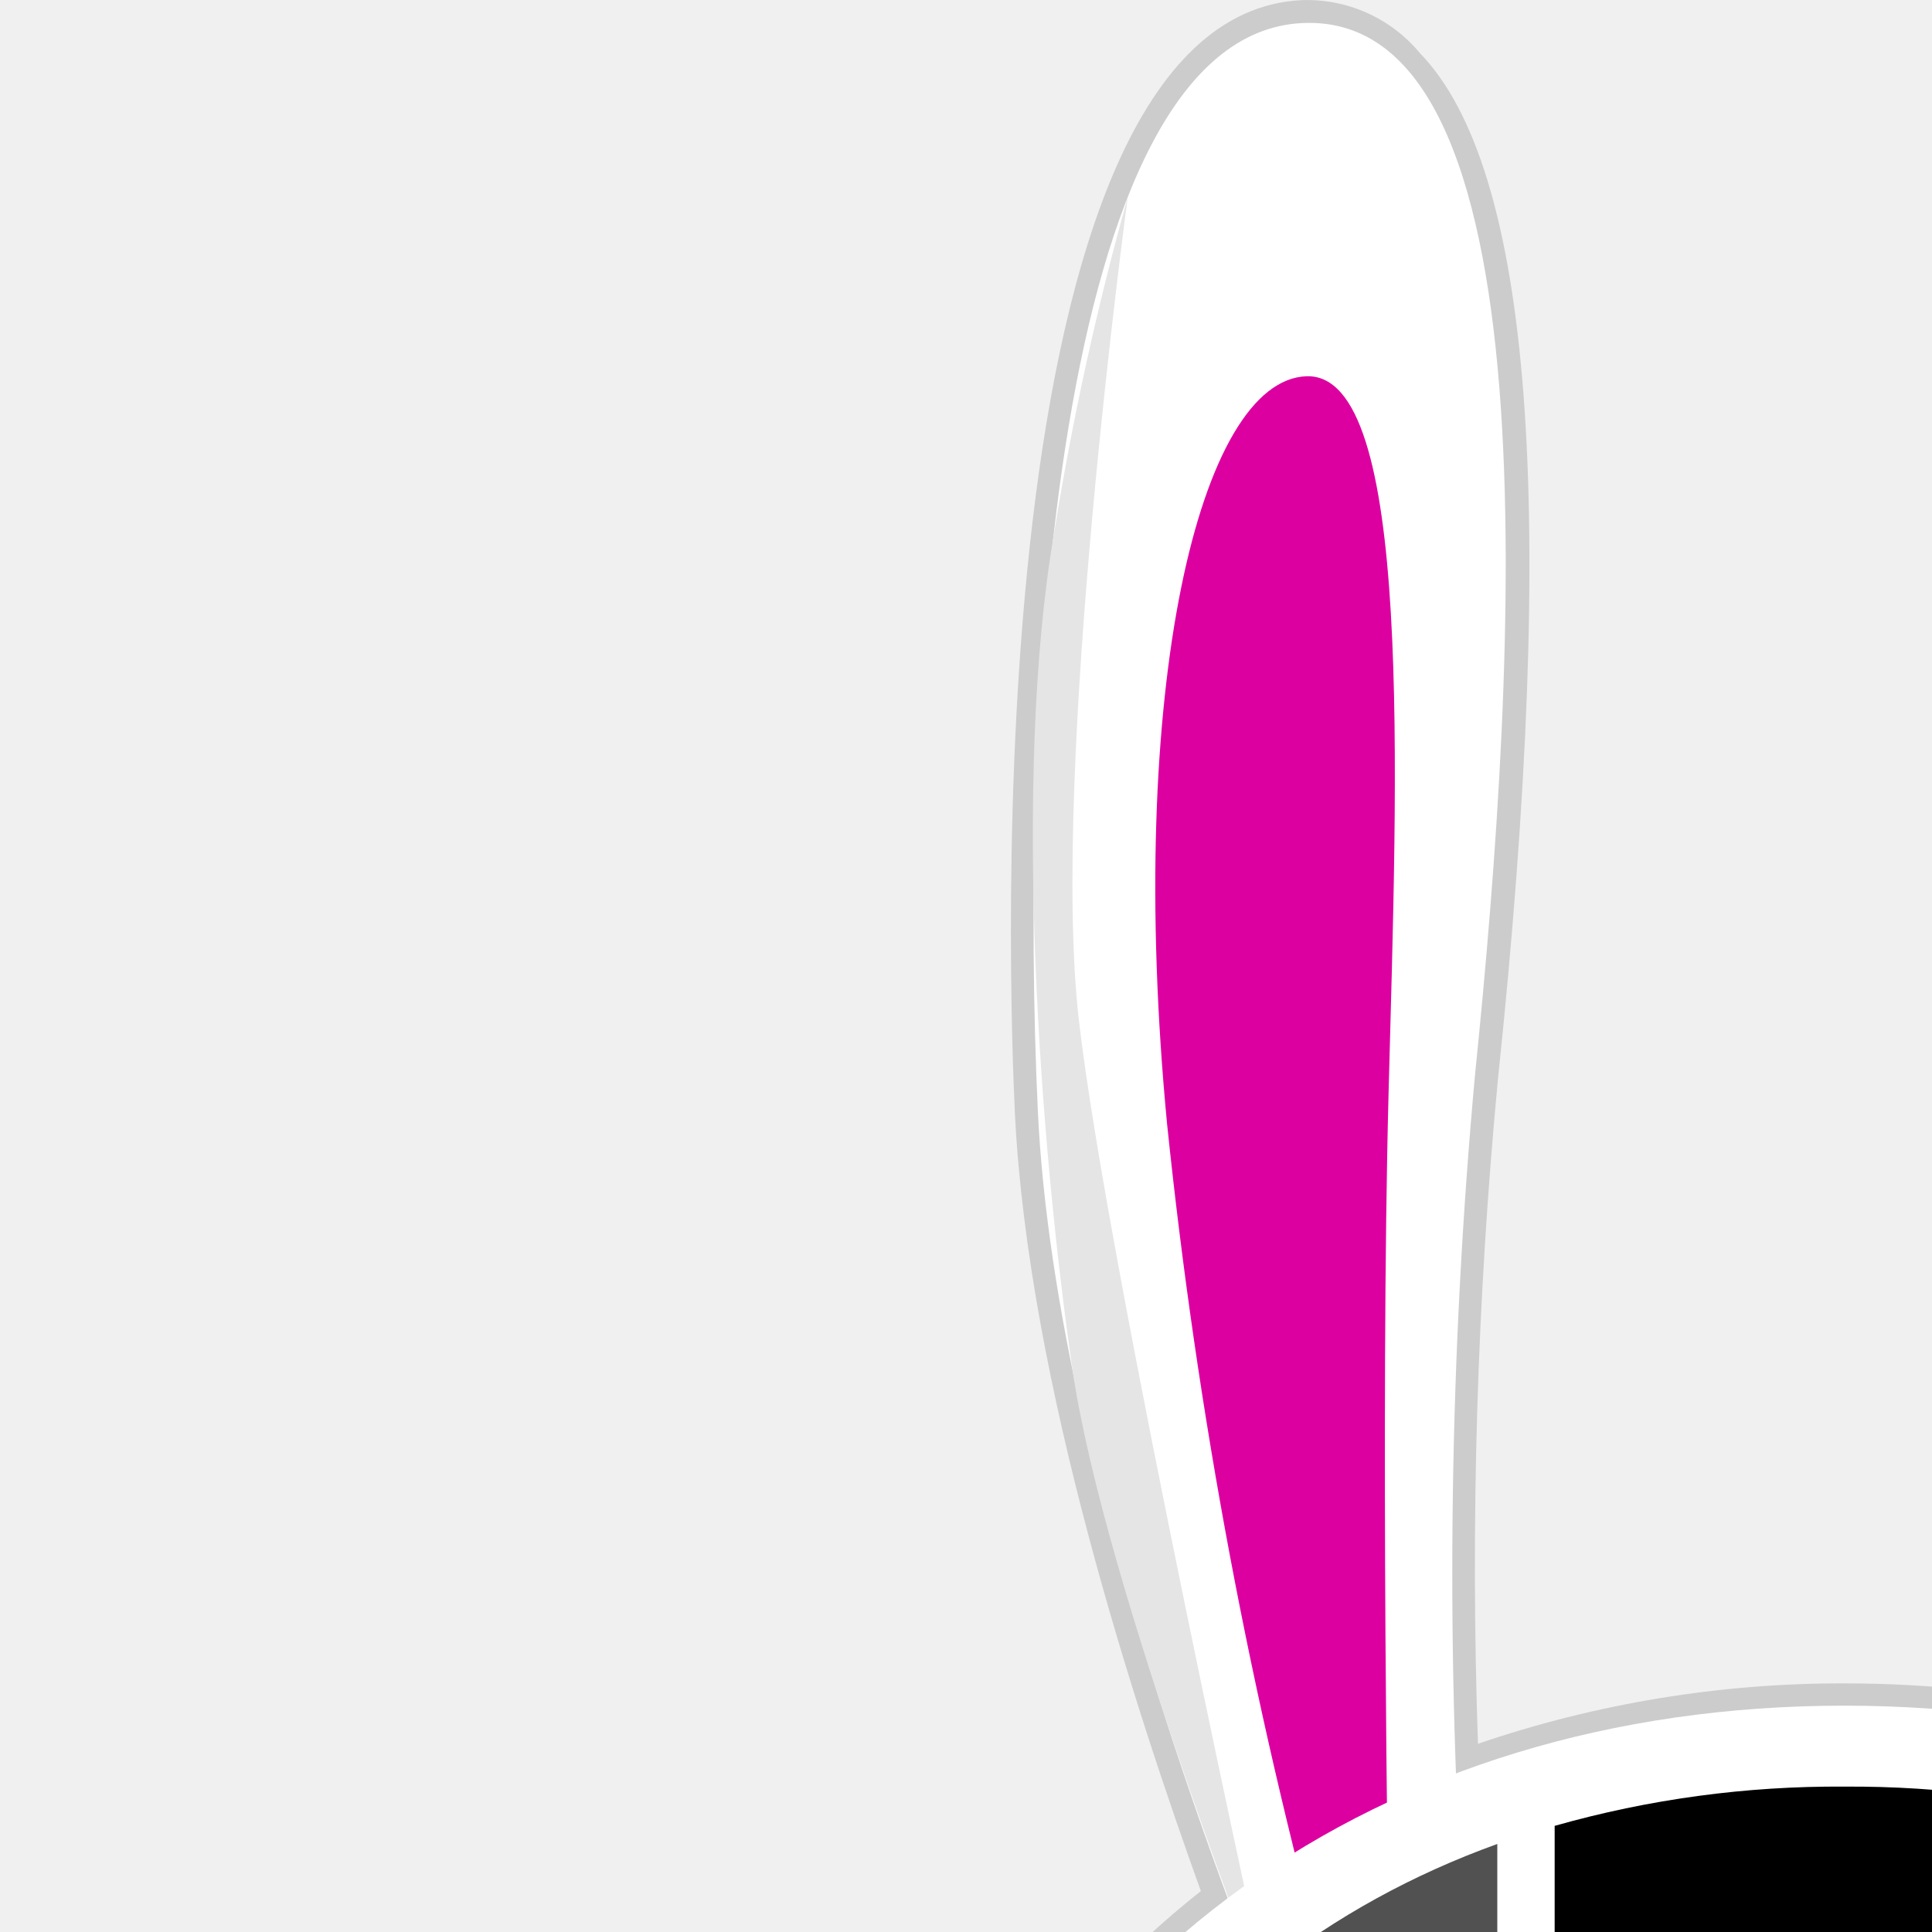
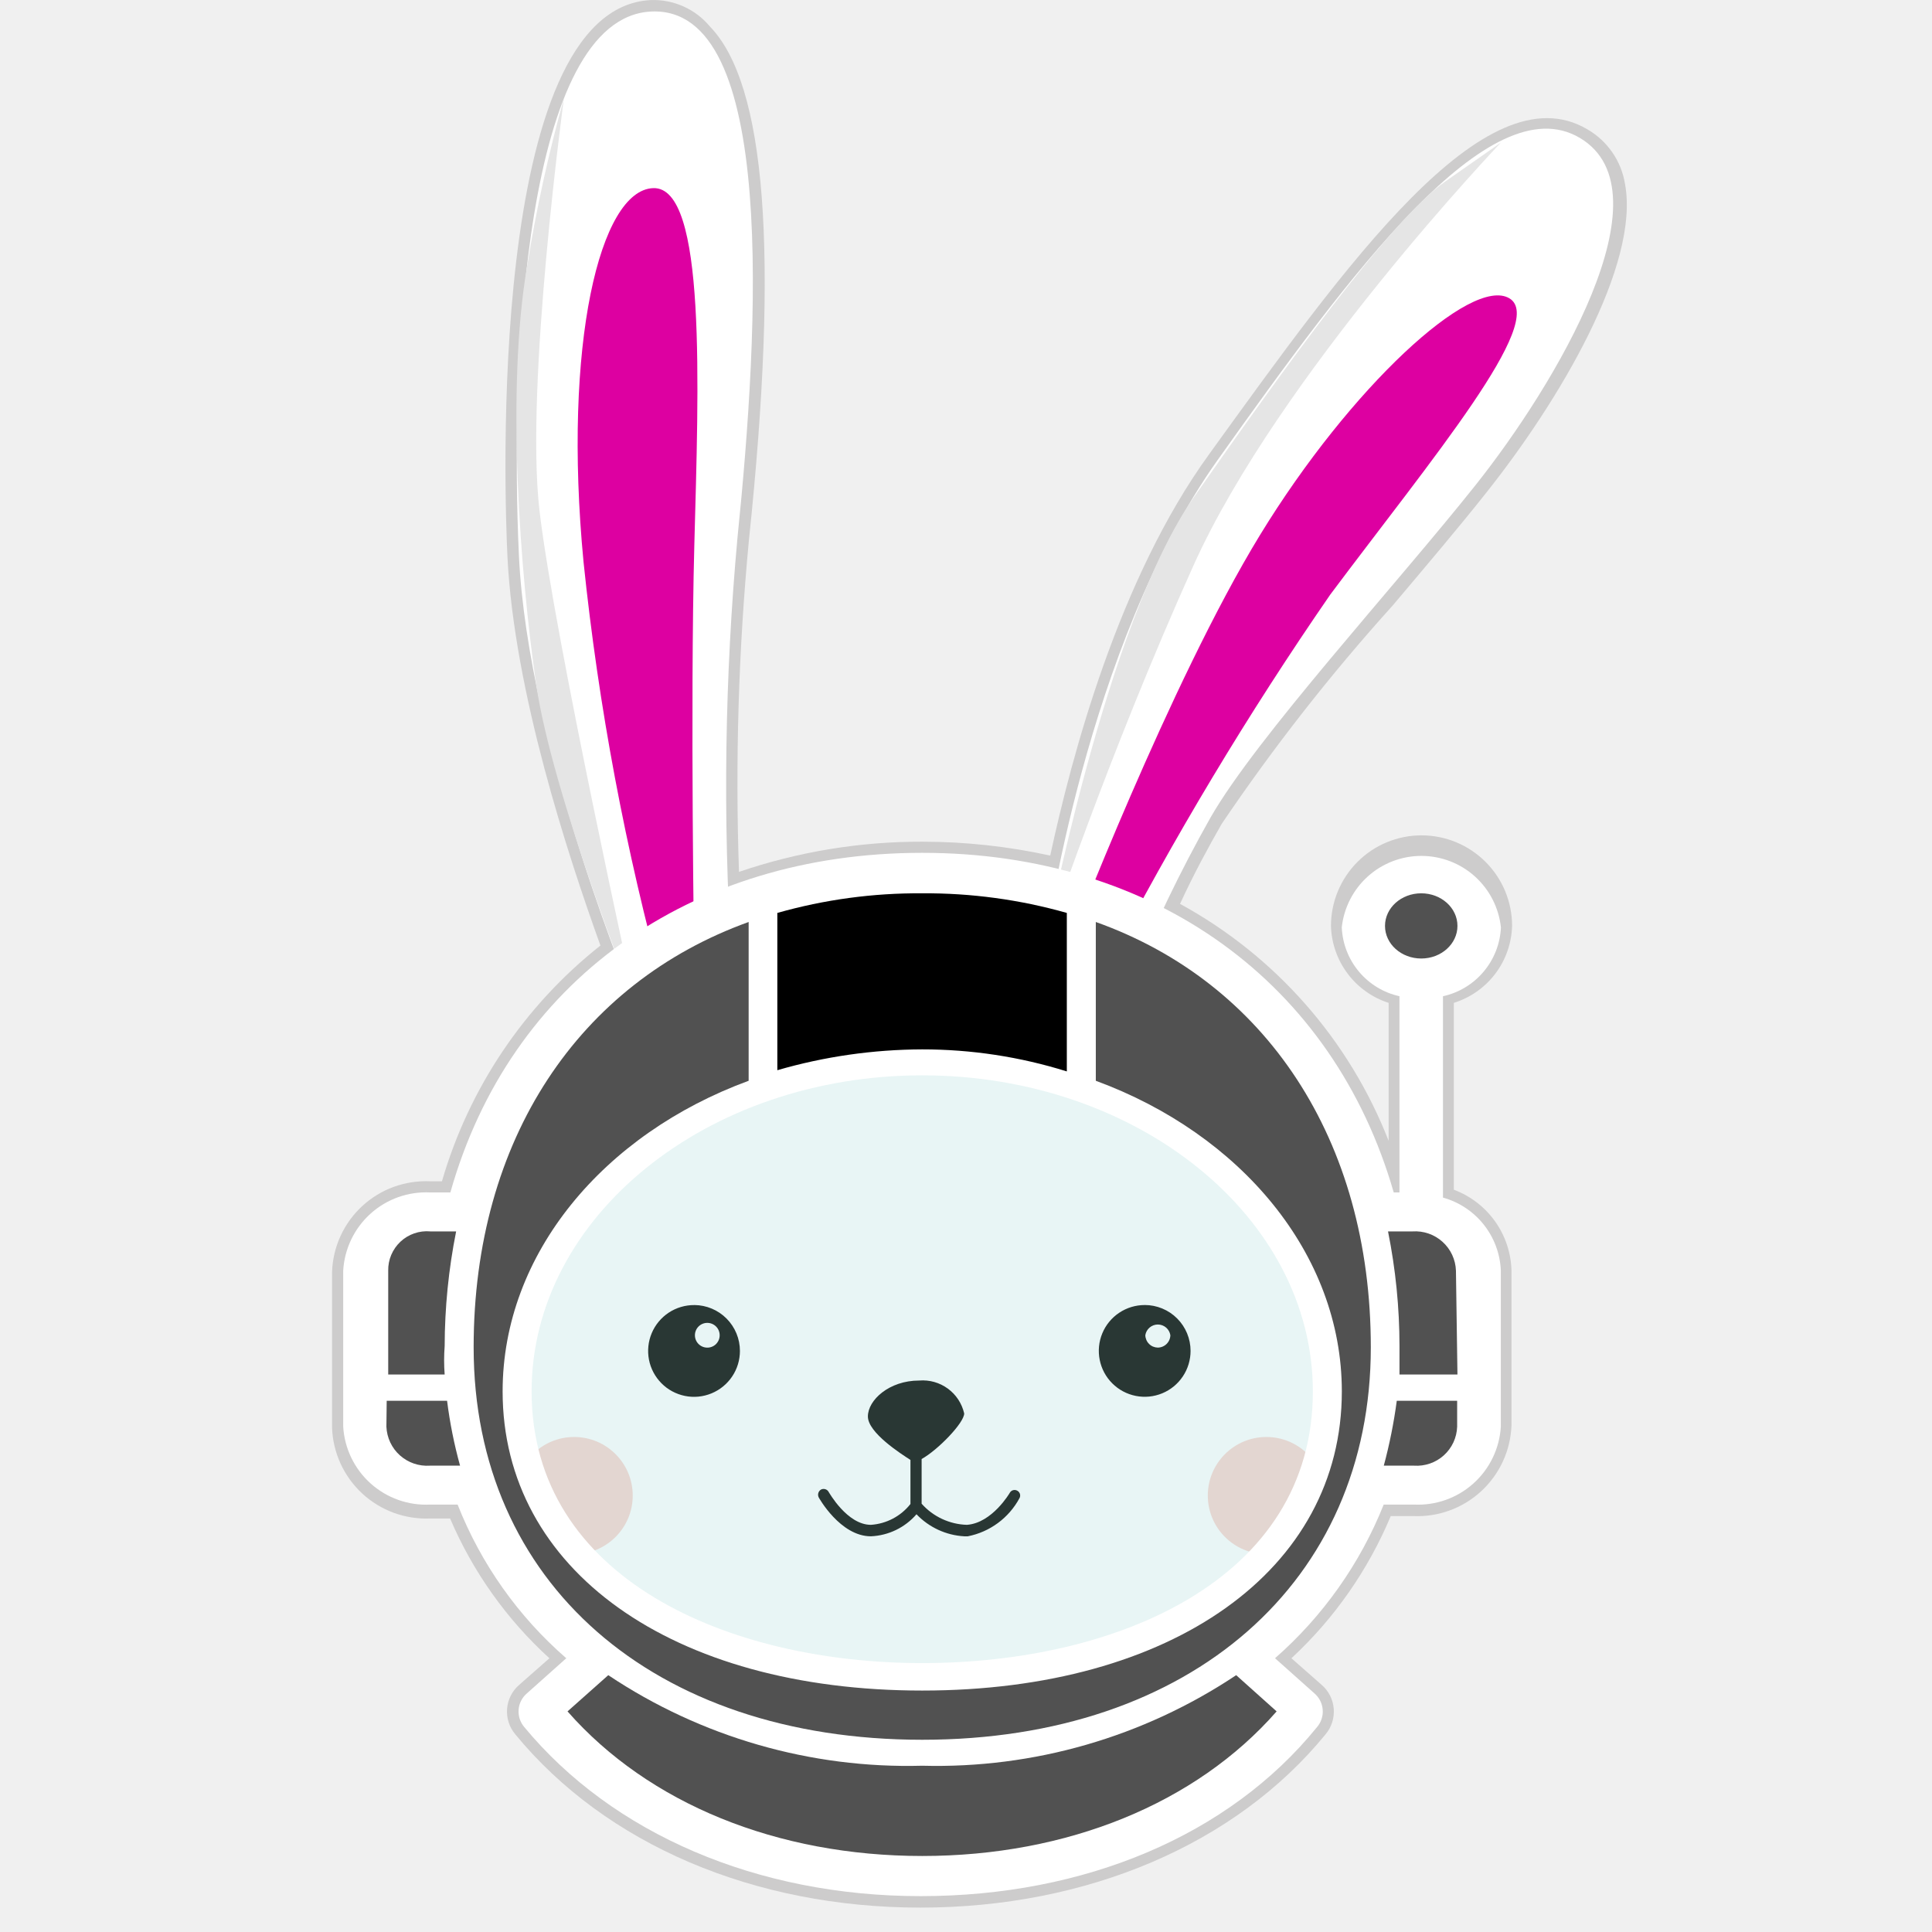
- <svg xmlns="http://www.w3.org/2000/svg" viewBox="0 0 32 32">
+ <svg xmlns="http://www.w3.org/2000/svg" viewBox="0 0 64 64">
  <path d="m50.09 30.672c0-0.796-0.316-1.559-0.879-2.121-0.563-0.563-1.326-0.879-2.121-0.879s-1.559 0.316-2.121 0.879c-0.563 0.563-0.879 1.326-0.879 2.121 0.016 0.57 0.208 1.122 0.55 1.578 0.342 0.457 0.817 0.796 1.36 0.972v4.57c-1.308-3.349-3.755-6.128-6.91-7.85 0.46-1 0.93-1.86 1.38-2.65 1.719-2.543 3.614-4.962 5.67-7.24 1.13-1.34 2.2-2.6 3.07-3.7 2.44-3.06 5.12-7.58 4.62-10.26-0.061-0.376-0.204-0.733-0.421-1.046-0.216-0.313-0.499-0.574-0.829-0.764-3.39-2-8 4.5-12.53 10.77-3 4.14-4.55 10-5.26 13.29-1.389-0.304-2.808-0.459-4.23-0.46-2.068-0.006-4.123 0.332-6.08 1-0.127-3.67-0.017-7.344 0.33-11 1-9.51 0.56-15.09-1.29-17-0.237-0.287-0.538-0.516-0.877-0.668-0.34-0.153-0.71-0.225-1.083-0.212-5.46 0.27-4.84 16.58-4.75 18.44 0.22 4.46 2 9.88 3.08 12.88-2.52 1.994-4.355 4.724-5.25 7.81h-0.39c-0.411-0.019-0.822 0.044-1.208 0.185-0.386 0.141-0.741 0.357-1.043 0.636s-0.546 0.615-0.718 0.989c-0.171 0.374-0.267 0.778-0.281 1.189v5.17c0.015 0.411 0.112 0.814 0.284 1.188 0.172 0.373 0.416 0.709 0.718 0.988 0.302 0.279 0.656 0.495 1.042 0.637 0.386 0.141 0.796 0.205 1.206 0.188h0.66c0.752 1.762 1.874 3.341 3.29 4.63l-1 0.88c-0.233 0.201-0.378 0.486-0.402 0.793-0.024 0.307 0.073 0.611 0.272 0.847 3 3.65 7.91 5.74 13.42 5.74s10.44-2.09 13.42-5.74c0.199-0.235 0.296-0.54 0.272-0.847-0.024-0.307-0.169-0.592-0.402-0.793l-1-0.88c1.421-1.317 2.542-2.923 3.29-4.71h0.75c0.411 0.017 0.821-0.046 1.206-0.188 0.386-0.141 0.74-0.358 1.042-0.637 0.302-0.279 0.546-0.615 0.718-0.988 0.172-0.373 0.268-0.777 0.284-1.188v-5.13c-0.015-0.586-0.204-1.155-0.545-1.632-0.34-0.478-0.816-0.843-1.365-1.048v-6.19c0.547-0.171 1.028-0.508 1.374-0.966 0.346-0.457 0.54-1.011 0.556-1.584z" fill="#CDCCCC" />
  <path d="m25.62 55.742c0.92-0.61-1.5-0.38-1.7-0.79-0.967-0.086-1.923-0.256-2.86-0.51-1.7-0.45-5.78-3.19-6.22-5.82s0-7.62 1.84-10.62c1.152-1.828 2.638-3.422 4.38-4.7 0 0-3.57-8.49-3.87-14.9s0.2-17.82 4.38-18.02 3.57 10.48 2.86 17.43c-0.422 4.615-0.488 9.255-0.2 13.88 1.78-0.566 3.632-0.875 5.5-0.92 1.646-0.038 3.29 0.116 4.9 0.46 0 0 1.33-9.84 5.71-16 4.38-6.16 9-12.45 12-10.66s-0.82 8.18-3.47 11.51-7.24 8.33-8.77 11c-1.003 1.777-1.888 3.617-2.65 5.51 2.729 1.4 4.96 3.607 6.39 6.32 2.16 4.31 2.32 9.61 1.16 11.86-0.583 1.039-1.387 1.936-2.357 2.628-0.97 0.692-2.081 1.16-3.253 1.372-1.33 0.06-6.92 1.45-6.92 1.45l-6.85-0.48z" fill="#fff" />
  <path d="m35.41 31.322s3.34-8.71 6.33-13.6 7-8.59 8.26-7.84c1.26 0.75-2.57 5.32-5.93 9.81-2.737 3.965-5.219 8.1-7.43 12.38l-1.23-0.75z" fill="#DD00A1" />
  <path d="m22 32.812 1-0.74s-0.14-8.71 0-14 0.41-11.9-1.36-11.84-3 5.17-2.31 12.38c0.497 4.799 1.39 9.548 2.67 14.2z" fill="#DD00A1" />
  <path d="m19.02 51.482c1.071 0 1.94-0.869 1.94-1.94 0-1.071-0.869-1.94-1.94-1.94-1.071 0-1.94 0.869-1.94 1.94 0 1.071 0.869 1.94 1.94 1.94z" fill="#F9D8D2" />
  <path d="m41.95 51.482c1.071 0 1.94-0.869 1.94-1.94 0-1.071-0.869-1.94-1.94-1.94-1.071 0-1.94 0.869-1.94 1.94 0 1.071 0.869 1.94 1.94 1.94z" fill="#F9D8D2" />
  <path d="m33.7 49.382c-0.021-0.012-0.044-0.02-0.068-0.023-0.024-0.003-0.049-0.001-0.072 0.005-0.023 0.006-0.045 0.018-0.064 0.033s-0.035 0.034-0.046 0.055c0 0-0.58 1-1.42 1.06-0.285-0.008-0.564-0.075-0.822-0.195s-0.489-0.292-0.678-0.505v-1.48c0.54-0.3 1.41-1.2 1.41-1.51-0.076-0.331-0.268-0.623-0.542-0.823-0.274-0.2-0.61-0.295-0.948-0.267-1 0-1.7 0.65-1.7 1.19s1.1 1.24 1.41 1.44v1.46c-0.158 0.2-0.356 0.365-0.582 0.484s-0.474 0.189-0.728 0.206c-0.79 0-1.39-1.08-1.4-1.09-0.023-0.043-0.062-0.075-0.109-0.09-0.047-0.015-0.097-0.011-0.141 0.01-0.044 0.025-0.076 0.066-0.091 0.114-0.015 0.048-0.011 0.1 0.011 0.146 0 0 0.71 1.29 1.73 1.29 0.288-0.013 0.571-0.084 0.83-0.209 0.26-0.126 0.491-0.303 0.68-0.521 0.415 0.435 0.98 0.696 1.58 0.73h0.12c0.36-0.071 0.7-0.221 0.996-0.439 0.296-0.218 0.539-0.498 0.714-0.821 0.012-0.021 0.02-0.044 0.023-0.068 0.003-0.024 0.001-0.049-0.005-0.072-0.006-0.023-0.018-0.045-0.033-0.064-0.015-0.019-0.034-0.035-0.055-0.046z" fill="#10110E" />
  <path d="m21.06 33.322s-2.77-7-3.3-10.66-1-9.77-0.3-13.84c0.301-1.875 0.708-3.731 1.22-5.56 0 0-1.29 9.49-0.81 13.64s3.19 16.42 3.19 16.42z" fill="#E5E5E5" />
  <path d="m34.63 31.232s2-10.59 4.91-14.75 6.52-9.21 8.35-10.48l1.83-1.28s-7.34 7.7-10.18 14-4.91 12.51-4.91 12.51z" fill="#E5E5E5" />
  <path d="m23 43.232c-0.301-2e-3 -0.596 0.086-0.847 0.251-0.251 0.166-0.448 0.403-0.564 0.68-0.117 0.278-0.148 0.584-0.091 0.879s0.202 0.567 0.414 0.781c0.212 0.214 0.483 0.359 0.778 0.419s0.601 0.03 0.88-0.085c0.278-0.115 0.516-0.309 0.684-0.56 0.168-0.25 0.257-0.544 0.257-0.846 0-0.401-0.159-0.786-0.442-1.071s-0.667-0.446-1.068-0.449zm0.43 1.41c-0.109 0-0.213-0.043-0.29-0.12s-0.12-0.181-0.12-0.29c0-0.109 0.043-0.213 0.12-0.29s0.181-0.12 0.29-0.12c0.109 0 0.213 0.043 0.29 0.12s0.12 0.181 0.12 0.29c1e-4 0.056-0.011 0.111-0.033 0.162-0.022 0.051-0.054 0.097-0.094 0.136-0.04 0.038-0.088 0.068-0.14 0.087-0.052 0.019-0.108 0.028-0.163 0.025h0.02z" fill="#10110E" />
  <path d="m37.92 43.231c-0.301 0-0.595 0.089-0.845 0.256-0.25 0.167-0.445 0.404-0.56 0.682-0.115 0.278-0.145 0.583-0.086 0.878 0.059 0.295 0.203 0.566 0.416 0.778 0.213 0.213 0.483 0.357 0.778 0.416 0.295 0.059 0.6 0.029 0.878-0.086 0.278-0.115 0.515-0.31 0.682-0.56 0.167-0.25 0.256-0.544 0.256-0.845 0-0.403-0.16-0.79-0.445-1.075-0.285-0.285-0.672-0.445-1.075-0.445zm0.43 1.41c-0.108-0.003-0.211-0.046-0.287-0.123-0.076-0.076-0.12-0.179-0.123-0.287 0.015-0.099 0.066-0.189 0.142-0.254 0.076-0.065 0.173-0.101 0.273-0.101s0.197 0.036 0.273 0.101c0.076 0.065 0.126 0.155 0.142 0.254-0.003 0.11-0.048 0.214-0.127 0.291s-0.184 0.119-0.293 0.119z" fill="#10110E" />
  <path d="m30.73 55.482c7.787 0 14.1-4.549 14.1-10.16s-6.313-10.16-14.1-10.16-14.1 4.549-14.1 10.16 6.313 10.16 14.1 10.16z" fill="#8ACCCE" opacity=".2" />
  <path d="m47.8 39.672v-6.67c0.526-0.116 1-0.402 1.347-0.815 0.347-0.412 0.549-0.927 0.573-1.466-0.07-0.65-0.377-1.252-0.864-1.689-0.486-0.437-1.117-0.679-1.772-0.679s-1.285 0.242-1.772 0.679c-0.486 0.437-0.794 1.039-0.864 1.689 0.023 0.537 0.222 1.052 0.568 1.465 0.345 0.412 0.817 0.699 1.343 0.815v6.5h-0.19c-2-6.94-7.91-11.25-15.62-11.25s-13.66 4.27-15.63 11.25h-0.67c-0.725-0.035-1.434 0.217-1.973 0.702-0.539 0.485-0.865 1.164-0.907 1.888v5.17c0.044 0.723 0.371 1.399 0.91 1.882 0.539 0.483 1.247 0.734 1.97 0.698h0.91c0.773 1.961 2.008 3.708 3.6 5.09l-1.3 1.16c-0.08 0.067-0.146 0.15-0.194 0.243-0.048 0.093-0.077 0.194-0.085 0.299-0.008 0.104 4e-3 0.209 0.036 0.308 0.032 0.099 0.084 0.191 0.152 0.271 2.92 3.53 7.71 5.6 13.13 5.6s10.21-2 13.13-5.6c0.068-0.079 0.12-0.171 0.152-0.271 0.033-0.099 0.045-0.204 0.036-0.308-0.008-0.104-0.037-0.206-0.085-0.299-0.048-0.093-0.114-0.175-0.194-0.243l-1.3-1.16c1.585-1.389 2.819-3.133 3.6-5.09h1c0.723 0.035 1.431-0.215 1.97-0.698 0.539-0.483 0.866-1.159 0.91-1.882v-5.17c-0.022-0.555-0.22-1.088-0.565-1.523-0.345-0.435-0.819-0.749-1.355-0.897zm-17.25-4.05c7.14 0 12.94 4.7 12.94 10.47 0 6.25-6.52 9-12.94 9s-12.94-2.8-12.94-9c0-5.77 5.8-10.47 12.94-10.47z" fill="#fff" />
  <path d="m48.28 45.532h-1.92v-0.94c-0.001-1.276-0.128-2.549-0.38-3.8h0.81c0.181-0.012 0.362 0.012 0.533 0.071 0.171 0.059 0.328 0.152 0.463 0.274 0.134 0.121 0.243 0.268 0.319 0.432 0.076 0.164 0.119 0.342 0.125 0.523l0.05 3.44z" fill="#515151" />
  <path d="m46.84 48.552h-1c0.19-0.707 0.334-1.425 0.43-2.15h2v0.86c-0.006 0.18-0.049 0.356-0.124 0.519-0.076 0.163-0.184 0.309-0.317 0.429-0.133 0.12-0.29 0.213-0.459 0.271-0.17 0.059-0.35 0.083-0.529 0.071z" fill="#515151" />
  <path d="m30.55 61.482c-4.8 0-9.06-1.73-11.75-4.79l1.35-1.2c3.073 2.052 6.707 3.1 10.4 3 3.693 0.098 7.326-0.95 10.4-3l1.34 1.2c-2.68 3.06-6.95 4.79-11.74 4.79z" fill="#515151" />
  <path d="m14.25 40.792h0.86c-0.25 1.251-0.377 2.524-0.38 3.8-0.024 0.313-0.024 0.627 0 0.94h-1.87v-3.44c-0.004-0.179 0.031-0.358 0.101-0.523 0.07-0.165 0.174-0.314 0.305-0.437 0.131-0.123 0.286-0.216 0.456-0.275 0.17-0.059 0.35-0.081 0.528-0.066z" fill="#515151" />
  <path d="m30.55 34.762c-1.624 0.005-3.24 0.237-4.8 0.69v-5.21c1.561-0.443 3.177-0.662 4.8-0.65 1.619-0.011 3.232 0.208 4.79 0.65v5.25c-1.55-0.485-3.166-0.731-4.79-0.73z" />
  <path d="m24.8 30.542v5.26c-4.8 1.76-8.15 5.73-8.15 10.29 0 5.91 5.61 9.91 13.9 9.91s13.9-4 13.9-9.91c0-4.56-3.36-8.53-8.15-10.29v-5.26c5.61 2 9.11 7.19 9.11 14.09 0 7.76-5.95 13-14.86 13s-14.86-5.21-14.86-13c0-6.9 3.5-12.07 9.11-14.09z" fill="#515151" />
  <path d="m12.81 46.402h2c0.091 0.726 0.235 1.445 0.43 2.15h-1c-0.18 0.012-0.36-0.012-0.53-0.07s-0.327-0.151-0.462-0.271-0.243-0.266-0.32-0.429-0.12-0.34-0.128-0.52l0.01-0.86z" fill="#515151" />
  <path d="m47.08 31.752c0.663 0 1.2-0.484 1.2-1.08 0-0.597-0.537-1.08-1.2-1.08-0.663 0-1.2 0.483-1.2 1.08 0 0.596 0.537 1.08 1.2 1.08z" fill="#515151" />
</svg>
